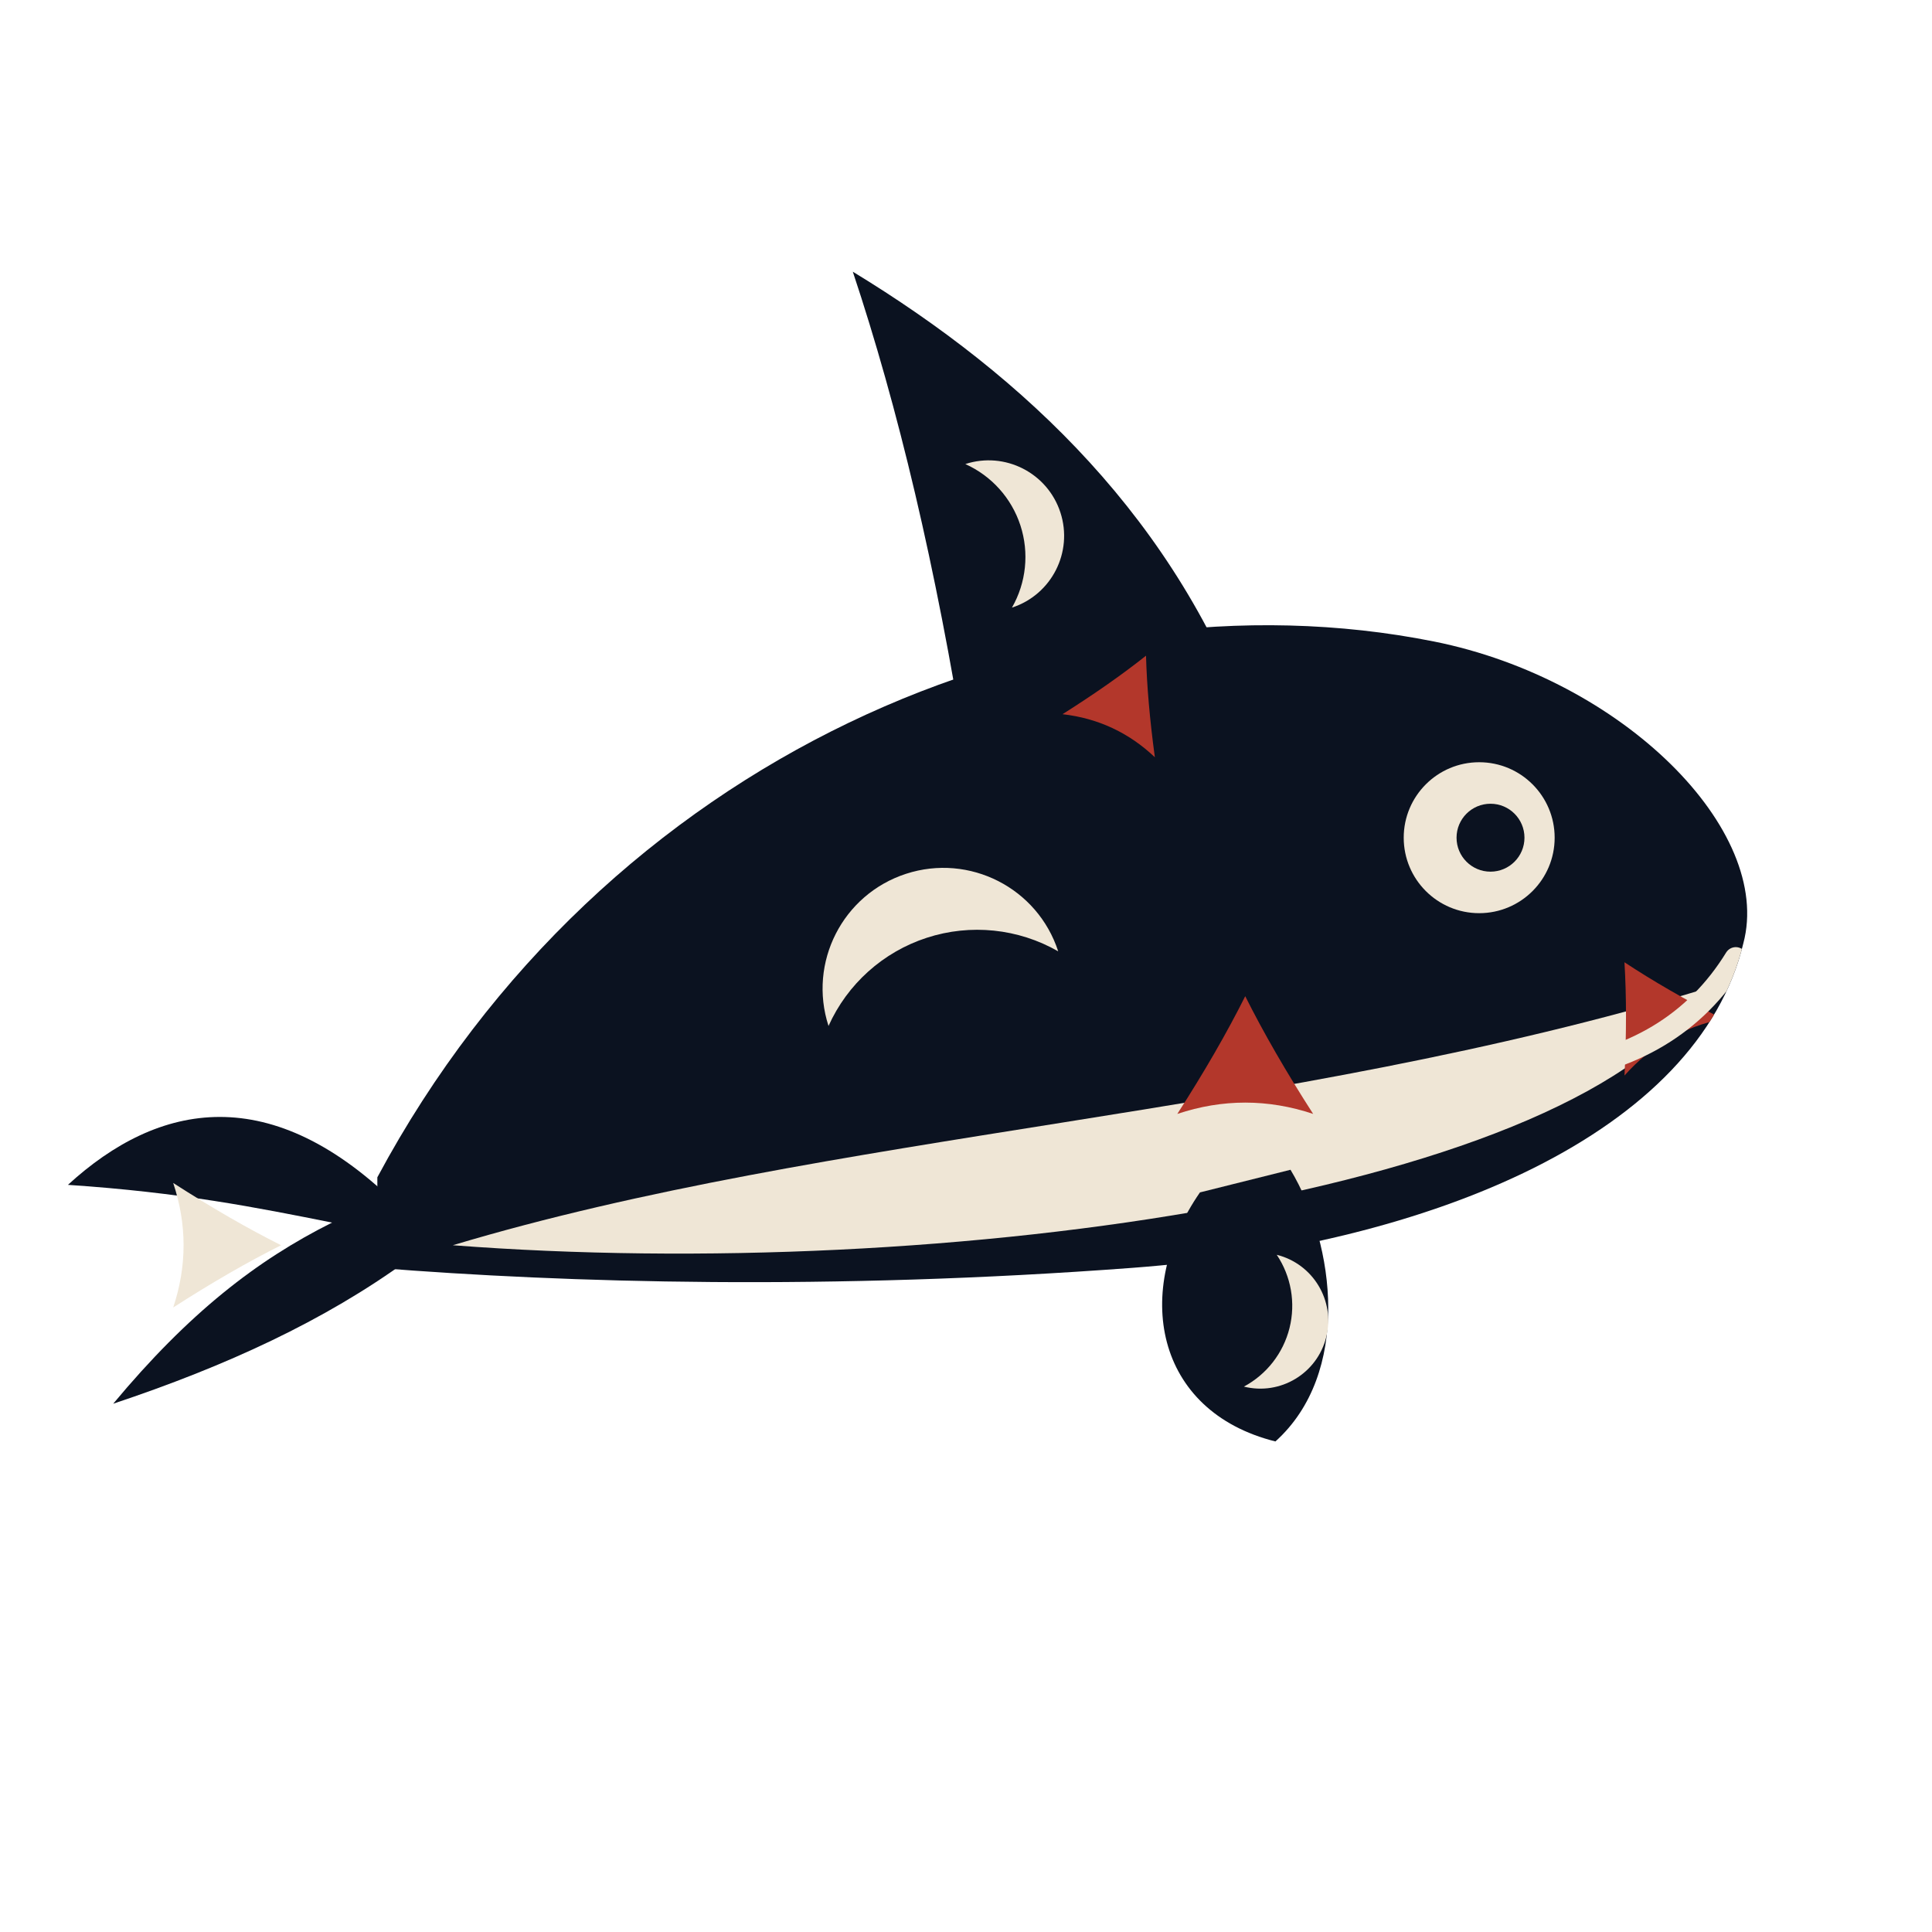
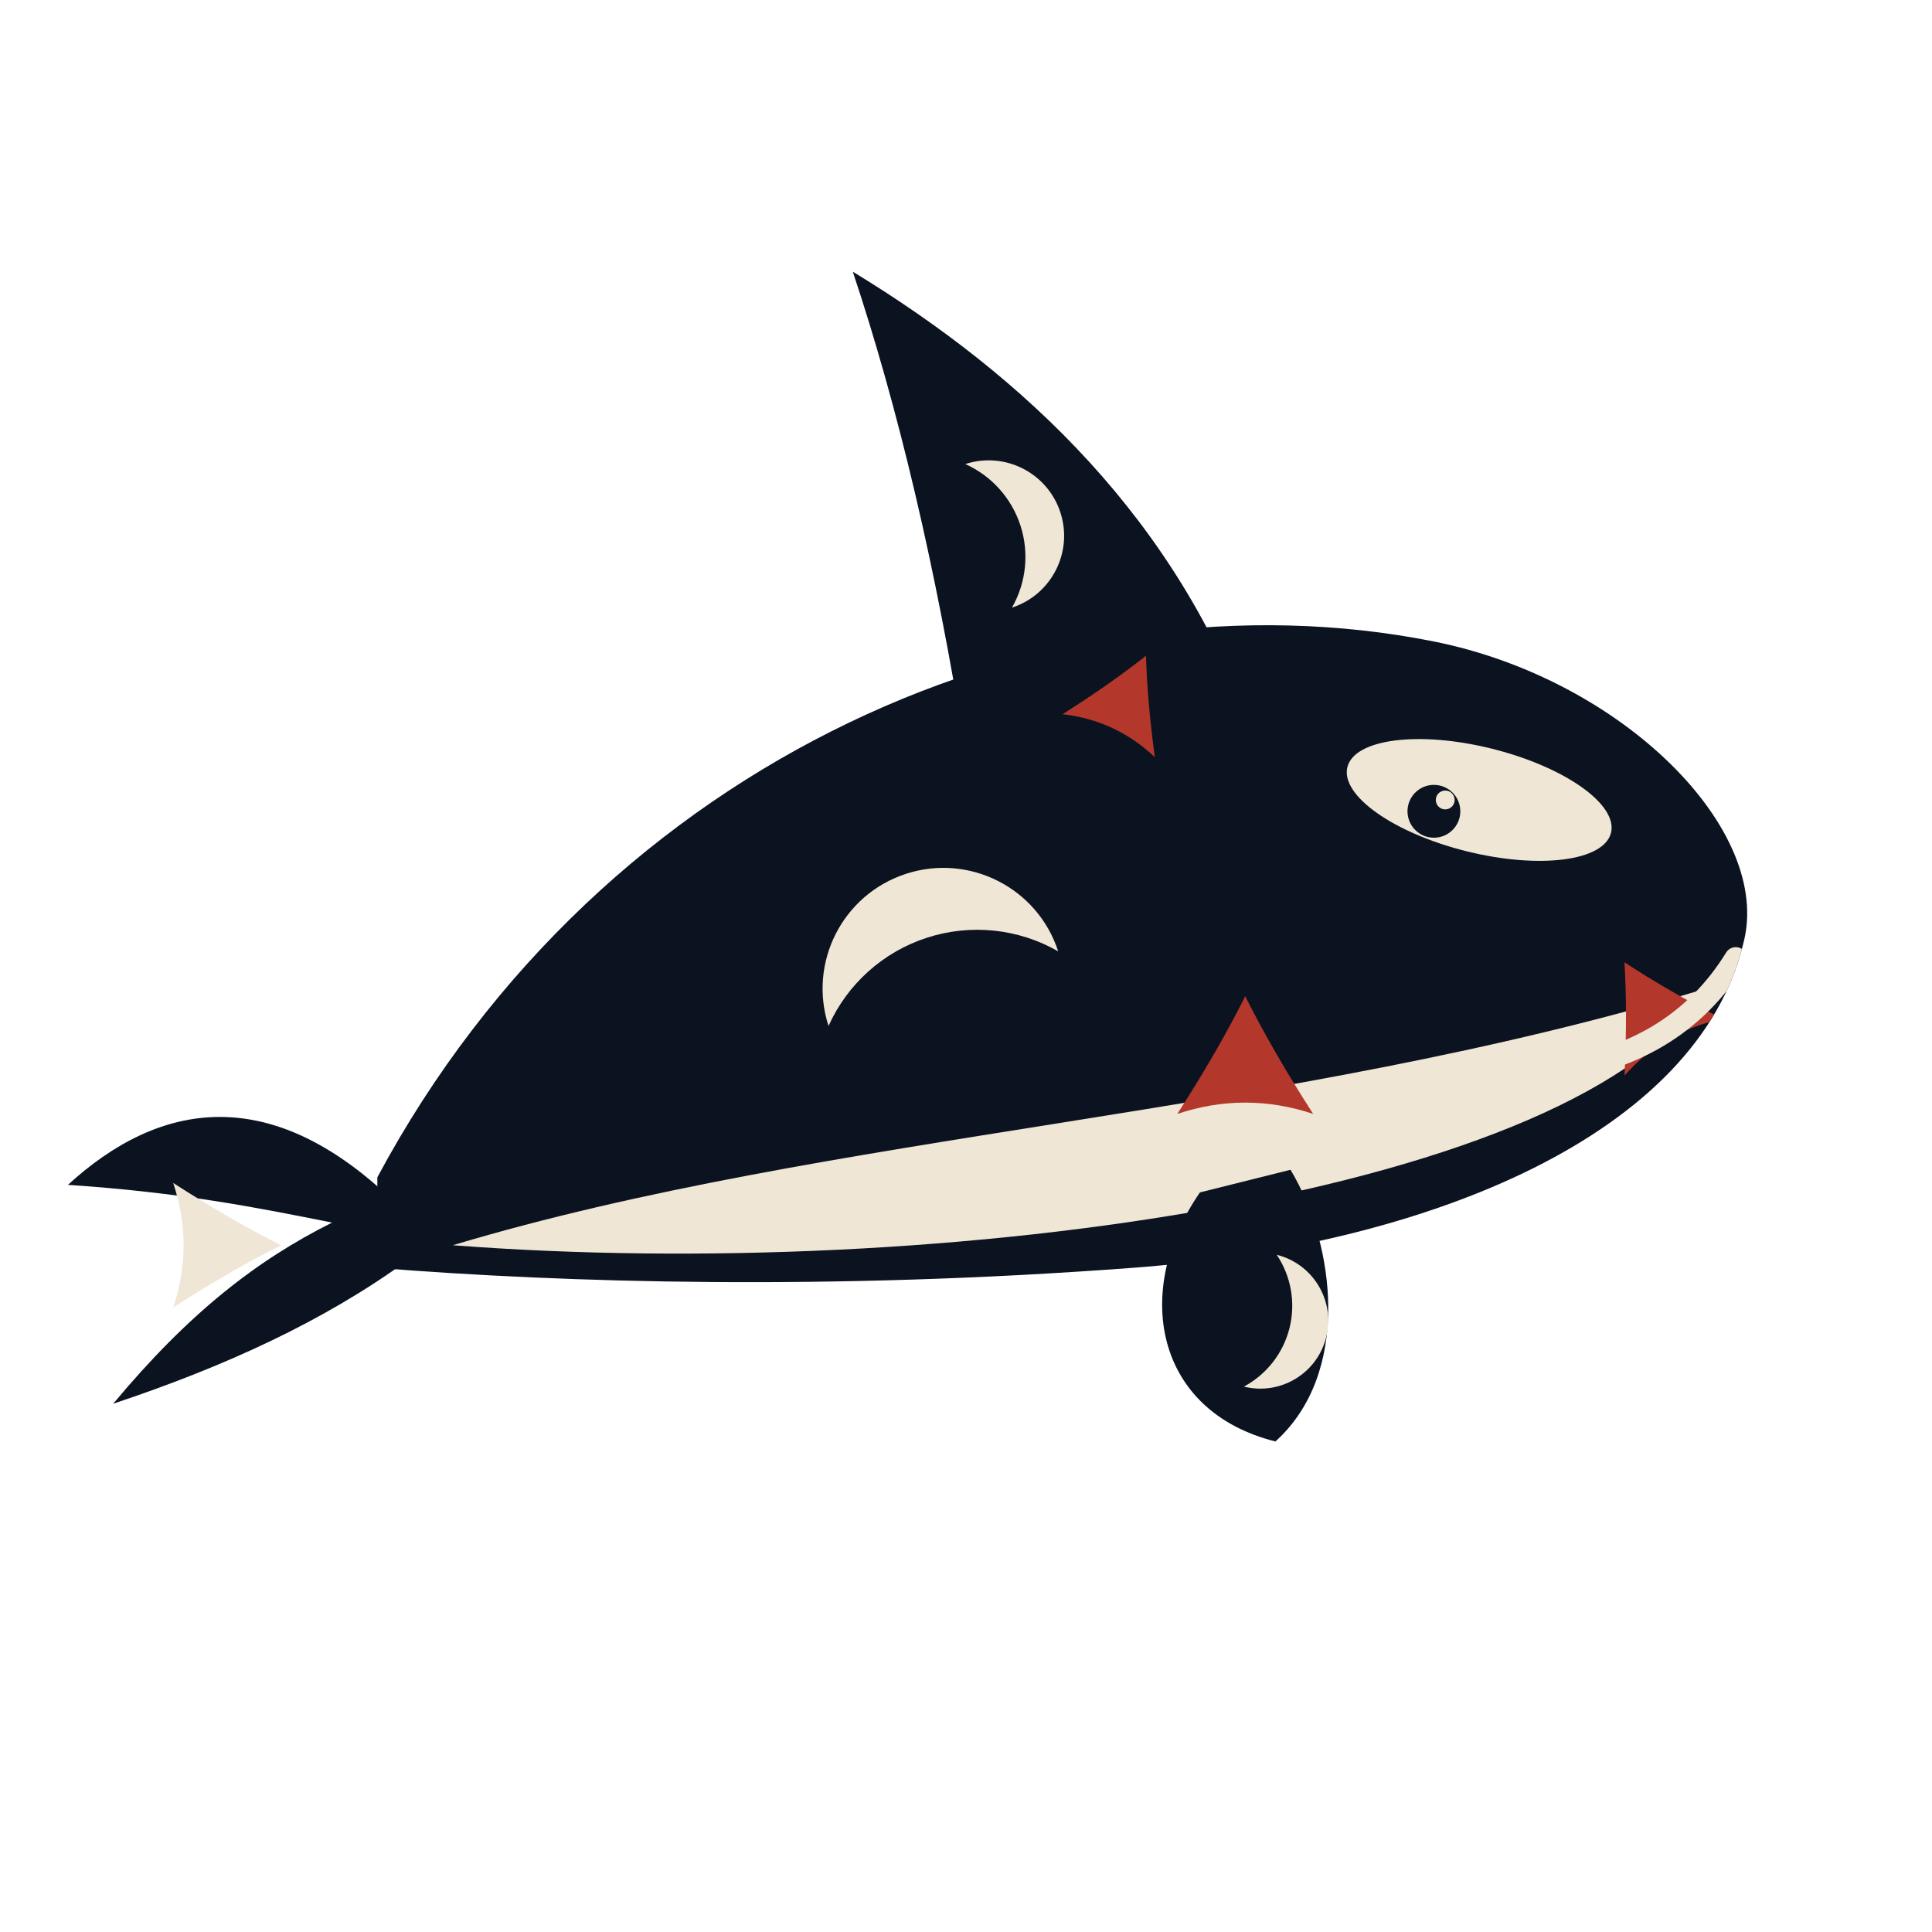
<svg xmlns="http://www.w3.org/2000/svg" viewBox="0 0 512 512" width="512" height="512" role="img" aria-label="Waku, an orca drawn in a Coast Salish–inspired formline style">
  <defs>
    <clipPath id="body">
      <use href="#orca-body" />
    </clipPath>
    <clipPath id="badge">
      <circle cx="256" cy="256" r="248" />
    </clipPath>
    <path id="crescent" d="M-40 0 A40 40 0 0 1 40 0 A54 54 0 0 0 -40 0 Z" />
    <path id="trigon" d="M-30 -22 Q0 -12 30 -22 Q12 6 0 30 Q-12 6 -30 -22 Z" />
  </defs>
  <path d="M106 320 C72 286 42 292 18 314 C48 316 68 320 88 324 C68 334 50 348 30 372 C60 362 86 350 108 334 Z" fill="#0b1220" />
  <use href="#trigon" transform="translate(58 330) rotate(-90) scale(.55)" fill="#efe6d6" />
  <path id="orca-body" d="M100 312 C160 200 280 150 380 170 C430 180 470 220 462 250 C450 300 380 330 300 336 C220 342 150 340 100 336 Z" fill="#0b1220" />
  <g clip-path="url(#body)">
    <path d="M120 330 C220 300 340 296 452 262 C420 316 250 340 120 330 Z" fill="#efe6d6" />
    <use href="#crescent" transform="translate(250 262) rotate(-18) scale(.8)" fill="#efe6d6" />
    <use href="#trigon" transform="translate(330 282) rotate(180) scale(.6)" fill="#b3372b" />
-     <circle cx="392" cy="222" r="20" fill="#efe6d6" />
-     <circle cx="395" cy="222" r="9" fill="#0b1220" />
+     <ellipse cx="392" cy="212" rx="36" ry="14" transform="rotate(14 392 212)" fill="#efe6d6" />
+     <circle cx="380" cy="215" r="7" fill="#0b1220" />
+     <circle cx="383" cy="212" r="2.5" fill="#efe6d6" />
    <use href="#trigon" transform="translate(438 268) rotate(150) scale(.5)" fill="#b3372b" />
    <path d="M410 284 Q444 280 460 254" fill="none" stroke="#efe6d6" stroke-width="6" stroke-linecap="round" />
  </g>
  <path d="M256 200 C248 150 238 108 226 72 C272 100 312 138 332 194 Z" fill="#0b1220" />
  <use href="#crescent" transform="translate(262 142) rotate(72) scale(.5)" fill="#efe6d6" />
  <use href="#trigon" transform="translate(298 186) rotate(205) scale(.45)" fill="#b3372b" />
  <path d="M318 316 C300 342 306 374 338 382 C358 364 354 330 342 310 Z" fill="#0b1220" />
  <use href="#crescent" transform="translate(334 350) rotate(104) scale(.45)" fill="#efe6d6" />
</svg>
